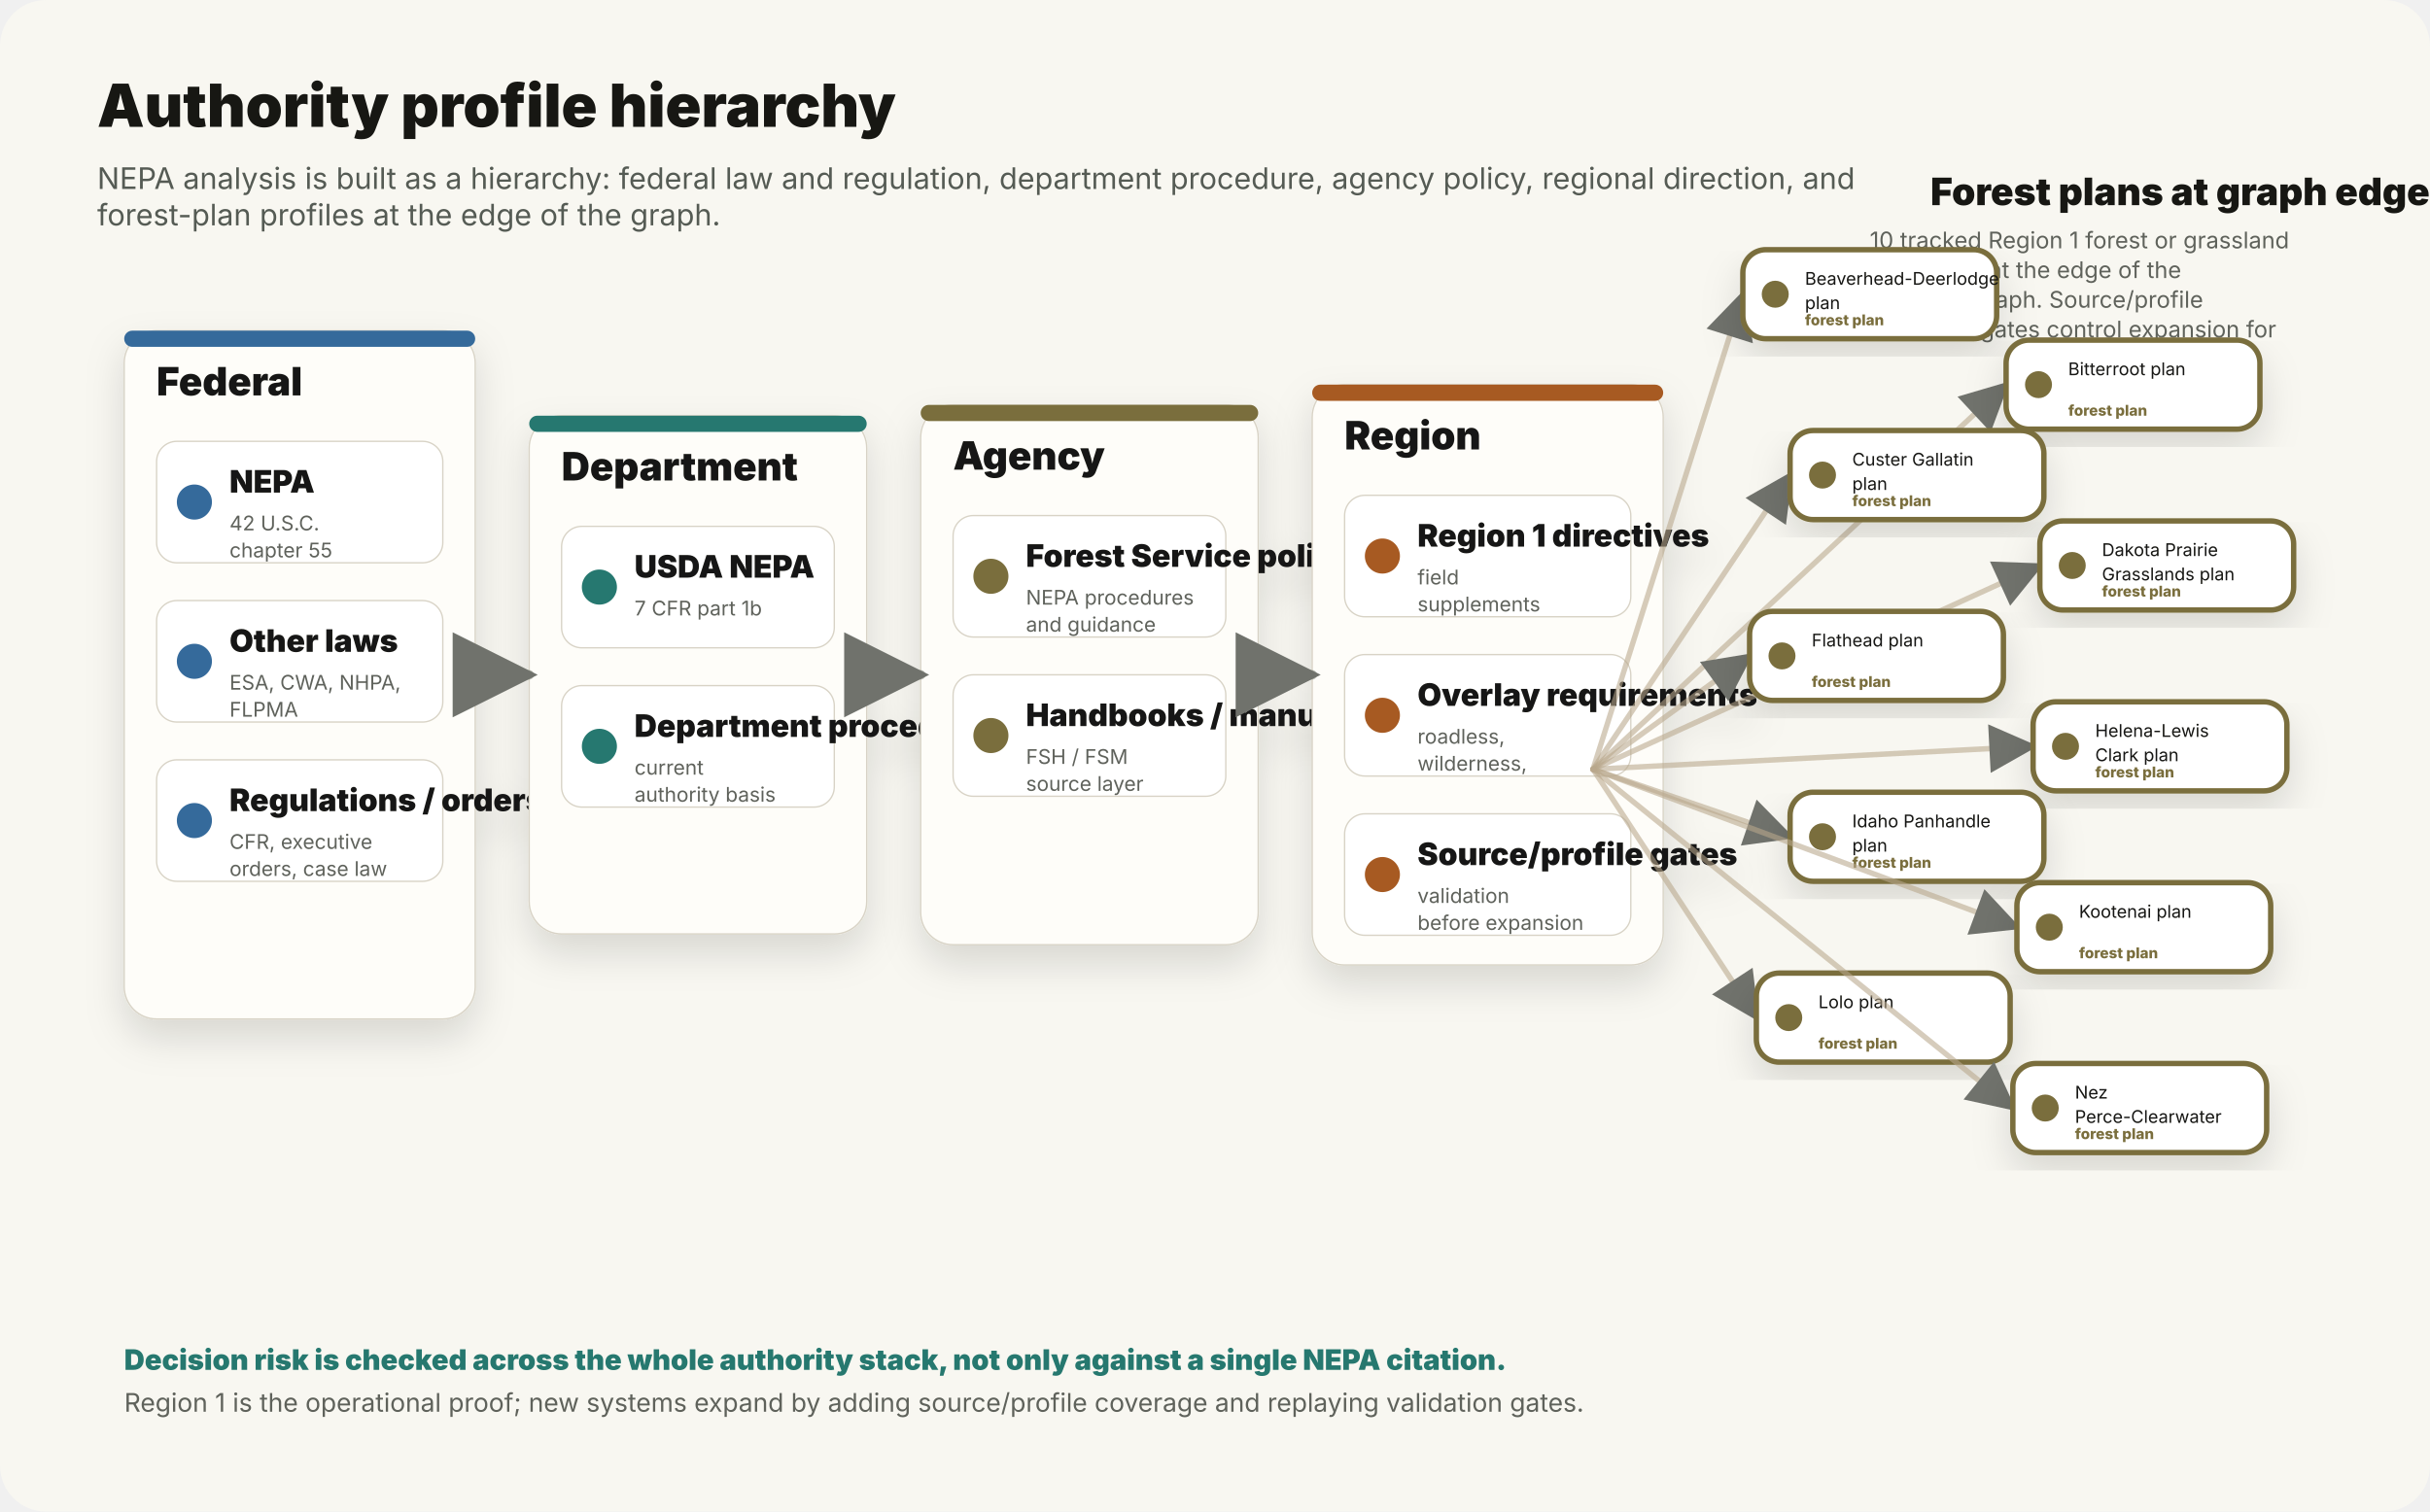
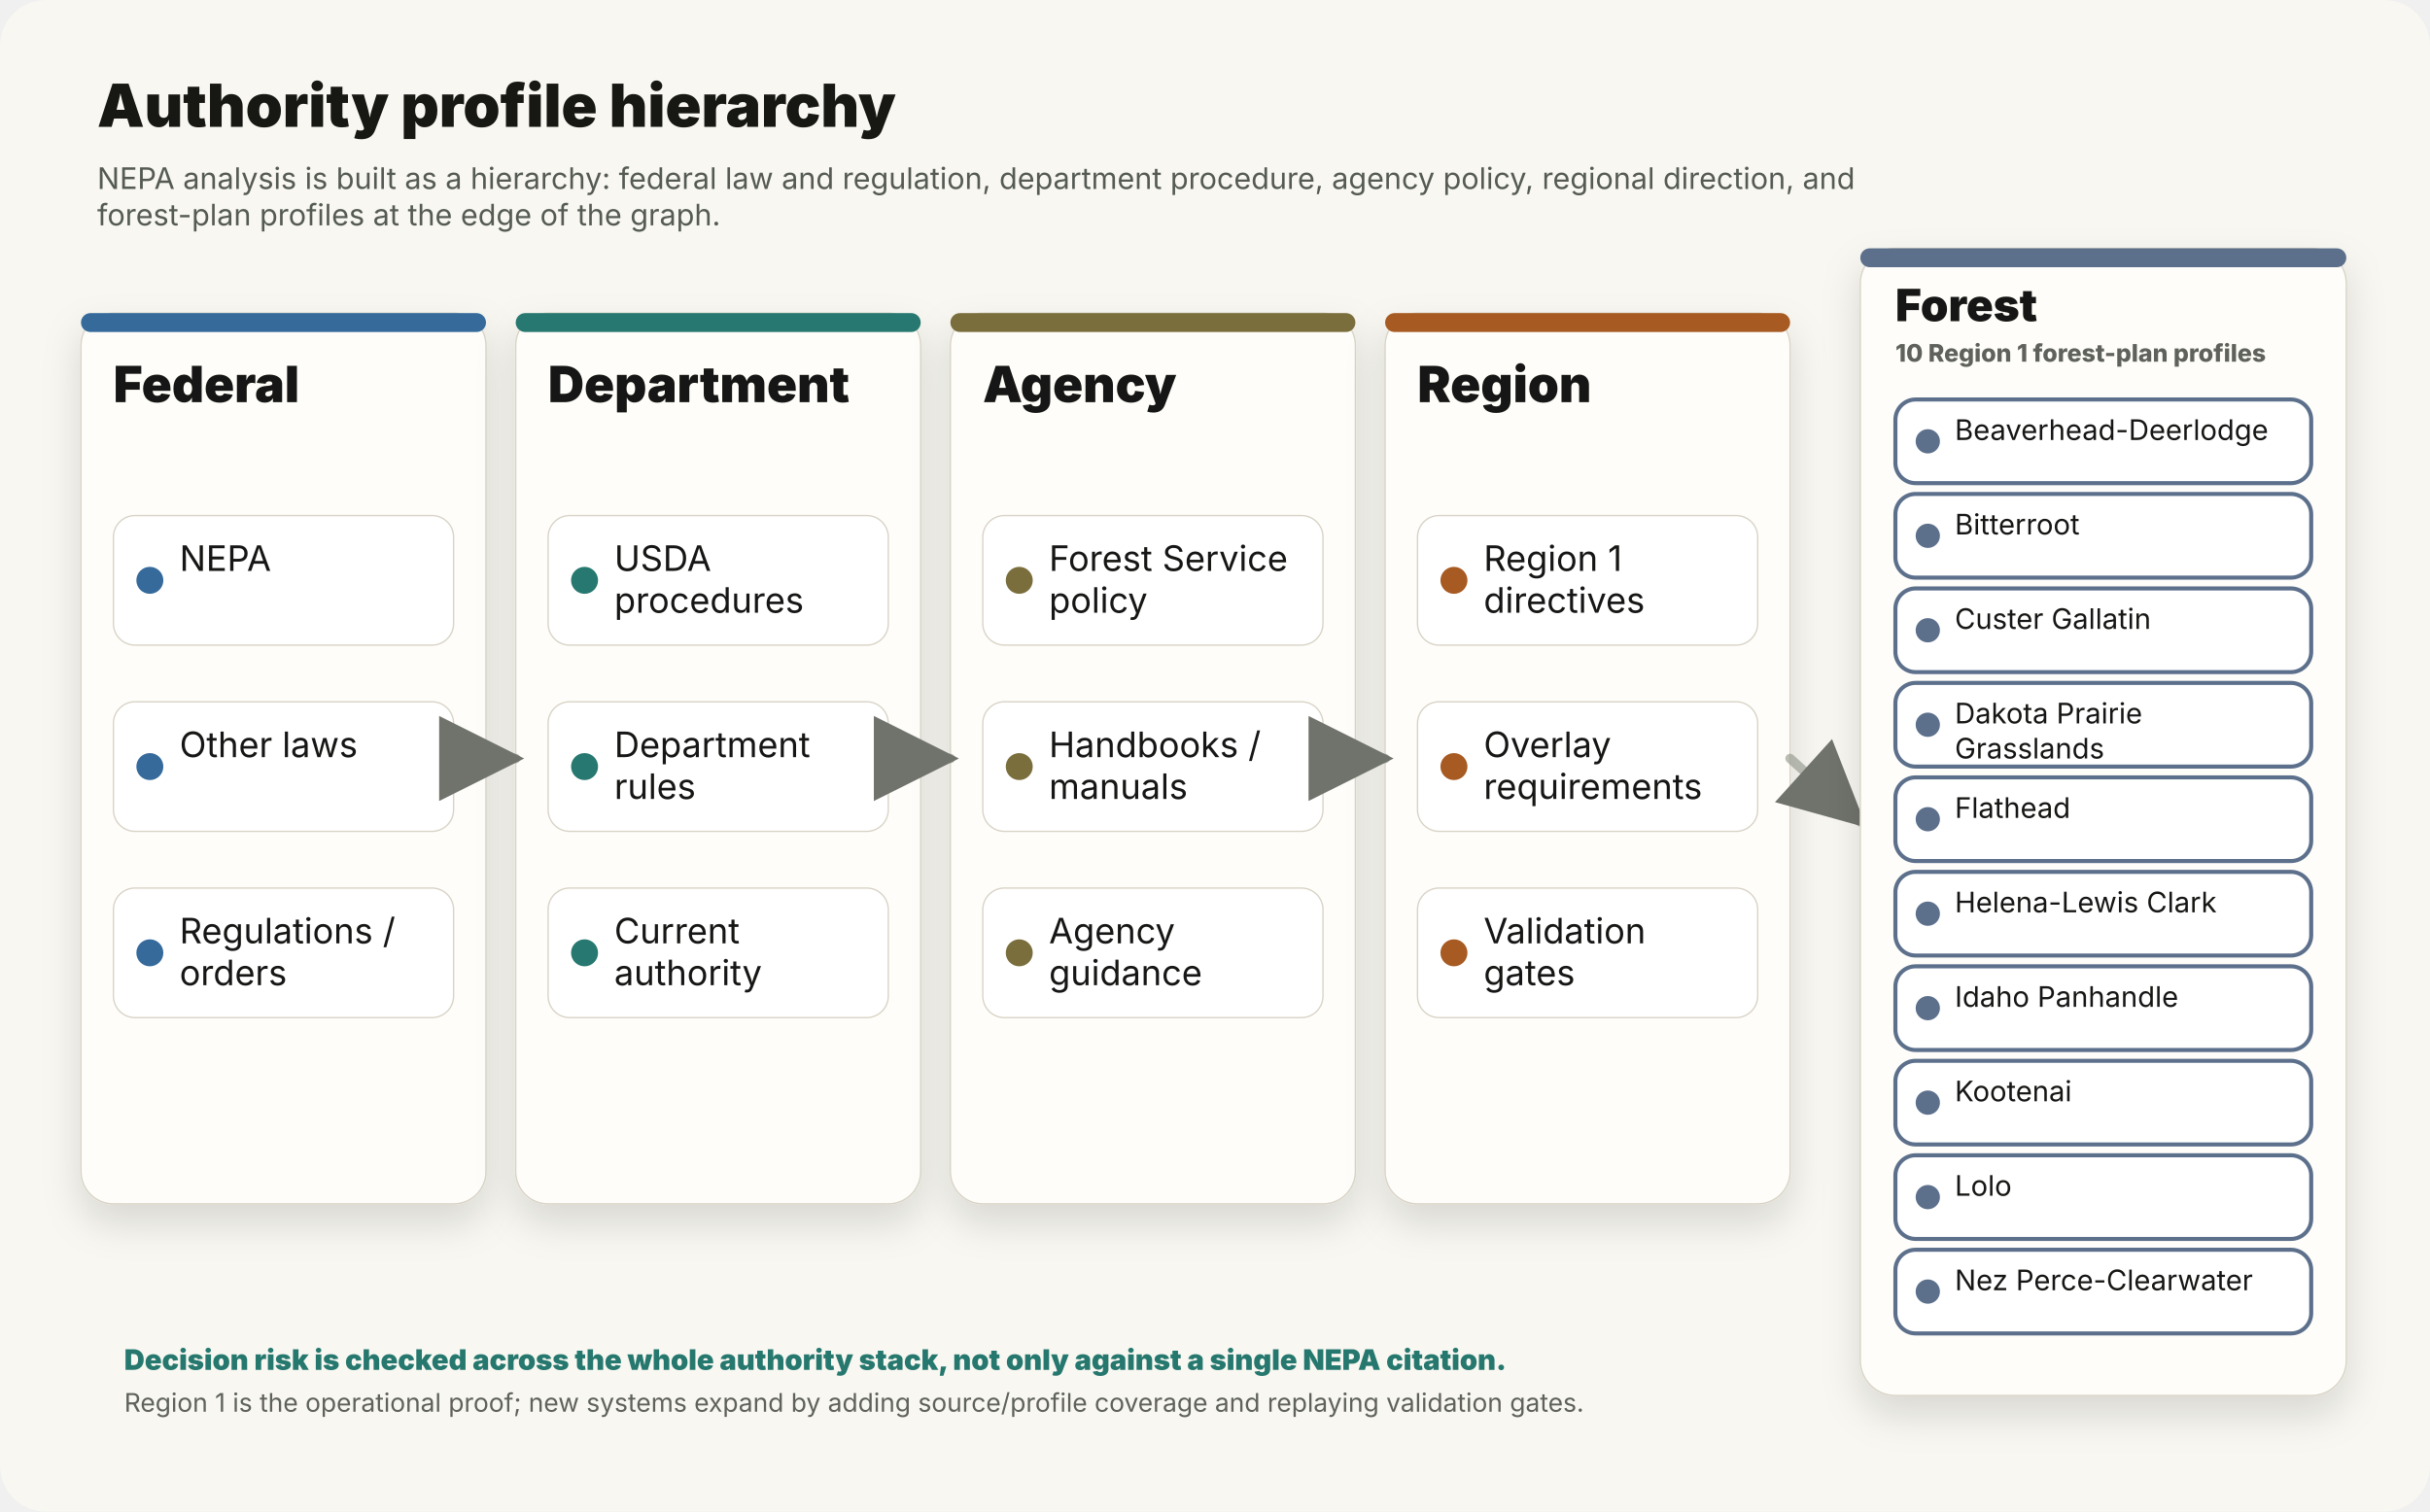
<svg xmlns="http://www.w3.org/2000/svg" width="1800" height="1120" viewBox="0 0 1800 1120" role="img" aria-label="Authority hierarchy graph from federal law to forest plans">
  <defs>
    <filter id="serviceShadow" x="-20%" y="-20%" width="140%" height="140%">
      <feDropShadow dx="0" dy="14" stdDeviation="14" flood-color="#141713" flood-opacity="0.13" />
    </filter>
    <marker id="arrowService" viewBox="0 0 10 10" refX="9" refY="5" markerWidth="9" markerHeight="9" orient="auto-start-reverse">
      <path d="M 0 0 L 10 5 L 0 10 z" fill="#70726c" />
    </marker>
  </defs>
  <rect width="1800" height="1120" rx="34" fill="#f8f7f1" />
  <text x="72" y="94" font-family="Inter, Arial, sans-serif" font-size="44" font-weight="850" fill="#171713">Authority profile hierarchy</text>
  <text x="72" y="140" text-anchor="start" font-family="Inter, Arial, sans-serif" font-size="22" fill="#555b54">NEPA analysis is built as a hierarchy: federal law and regulation, department procedure, agency policy, regional direction, and</text>
  <text x="72" y="167" text-anchor="start" font-family="Inter, Arial, sans-serif" font-size="22" fill="#555b54">forest-plan profiles at the edge of the graph.</text>
-   <g transform="translate(92 245)" filter="url(#serviceShadow)">
-     <rect width="260" height="510" rx="24" fill="#fefdf9" stroke="#d8d3c6" />
-     <rect width="260" height="12" rx="6" fill="#356a9b" />
-     <text x="24" y="48" font-family="Inter, Arial, sans-serif" font-size="29" font-weight="900" fill="#171713">Federal</text>
-     <g transform="translate(24 82)">
-       <rect width="212" height="90" rx="15" fill="#ffffff" stroke="#d8d3c6" />
-       <circle cx="28" cy="45" r="13" fill="#356a9b" />
-       <text x="54" y="38" font-family="Inter, Arial, sans-serif" font-size="23" font-weight="850" fill="#171713">NEPA</text>
-       <text x="54" y="66" text-anchor="start" font-family="Inter, Arial, sans-serif" font-size="15" fill="#5f625b">42 U.S.C.</text>
-       <text x="54" y="86" text-anchor="start" font-family="Inter, Arial, sans-serif" font-size="15" fill="#5f625b">chapter 55</text>
+   <g transform="translate(60 232)" filter="url(#serviceShadow)">
+     <rect width="300" height="660" rx="24" fill="#fefdf9" stroke="#d8d3c6" />
+     <rect width="300" height="14" rx="7" fill="#356a9b" />
+     <text x="24" y="66" font-family="Inter, Arial, sans-serif" font-size="37" font-weight="900" fill="#171713">Federal</text>
+     <g transform="translate(24 150)">
+       <rect width="252" height="96" rx="16" fill="#ffffff" stroke="#d8d3c6" />
+       <circle cx="27" cy="48" r="10" fill="#356a9b" />
+       <text x="49" y="41" text-anchor="start" font-family="Inter, Arial, sans-serif" font-size="26" fill="#171713">NEPA</text>
    </g>
-     <g transform="translate(24 200)">
-       <rect width="212" height="90" rx="15" fill="#ffffff" stroke="#d8d3c6" />
-       <circle cx="28" cy="45" r="13" fill="#356a9b" />
-       <text x="54" y="38" font-family="Inter, Arial, sans-serif" font-size="23" font-weight="850" fill="#171713">Other laws</text>
-       <text x="54" y="66" text-anchor="start" font-family="Inter, Arial, sans-serif" font-size="15" fill="#5f625b">ESA, CWA, NHPA,</text>
-       <text x="54" y="86" text-anchor="start" font-family="Inter, Arial, sans-serif" font-size="15" fill="#5f625b">FLPMA</text>
+     <g transform="translate(24 288)">
+       <rect width="252" height="96" rx="16" fill="#ffffff" stroke="#d8d3c6" />
+       <circle cx="27" cy="48" r="10" fill="#356a9b" />
+       <text x="49" y="41" text-anchor="start" font-family="Inter, Arial, sans-serif" font-size="26" fill="#171713">Other laws</text>
    </g>
-     <g transform="translate(24 318)">
-       <rect width="212" height="90" rx="15" fill="#ffffff" stroke="#d8d3c6" />
-       <circle cx="28" cy="45" r="13" fill="#356a9b" />
-       <text x="54" y="38" font-family="Inter, Arial, sans-serif" font-size="23" font-weight="850" fill="#171713">Regulations / orders</text>
-       <text x="54" y="66" text-anchor="start" font-family="Inter, Arial, sans-serif" font-size="15" fill="#5f625b">CFR, executive</text>
-       <text x="54" y="86" text-anchor="start" font-family="Inter, Arial, sans-serif" font-size="15" fill="#5f625b">orders, case law</text>
+     <g transform="translate(24 426)">
+       <rect width="252" height="96" rx="16" fill="#ffffff" stroke="#d8d3c6" />
+       <circle cx="27" cy="48" r="10" fill="#356a9b" />
+       <text x="49" y="41" text-anchor="start" font-family="Inter, Arial, sans-serif" font-size="26" fill="#171713">Regulations /</text>
+       <text x="49" y="72" text-anchor="start" font-family="Inter, Arial, sans-serif" font-size="26" fill="#171713">orders</text>
    </g>
  </g>
-   <g transform="translate(392 308)" filter="url(#serviceShadow)">
-     <rect width="250" height="384" rx="24" fill="#fefdf9" stroke="#d8d3c6" />
-     <rect width="250" height="12" rx="6" fill="#26786f" />
-     <text x="24" y="48" font-family="Inter, Arial, sans-serif" font-size="29" font-weight="900" fill="#171713">Department</text>
-     <g transform="translate(24 82)">
-       <rect width="202" height="90" rx="15" fill="#ffffff" stroke="#d8d3c6" />
-       <circle cx="28" cy="45" r="13" fill="#26786f" />
-       <text x="54" y="38" font-family="Inter, Arial, sans-serif" font-size="23" font-weight="850" fill="#171713">USDA NEPA</text>
-       <text x="54" y="66" text-anchor="start" font-family="Inter, Arial, sans-serif" font-size="15" fill="#5f625b">7 CFR part 1b</text>
+   <g transform="translate(382 232)" filter="url(#serviceShadow)">
+     <rect width="300" height="660" rx="24" fill="#fefdf9" stroke="#d8d3c6" />
+     <rect width="300" height="14" rx="7" fill="#26786f" />
+     <text x="24" y="66" font-family="Inter, Arial, sans-serif" font-size="37" font-weight="900" fill="#171713">Department</text>
+     <g transform="translate(24 150)">
+       <rect width="252" height="96" rx="16" fill="#ffffff" stroke="#d8d3c6" />
+       <circle cx="27" cy="48" r="10" fill="#26786f" />
+       <text x="49" y="41" text-anchor="start" font-family="Inter, Arial, sans-serif" font-size="26" fill="#171713">USDA</text>
+       <text x="49" y="72" text-anchor="start" font-family="Inter, Arial, sans-serif" font-size="26" fill="#171713">procedures</text>
    </g>
-     <g transform="translate(24 200)">
-       <rect width="202" height="90" rx="15" fill="#ffffff" stroke="#d8d3c6" />
-       <circle cx="28" cy="45" r="13" fill="#26786f" />
-       <text x="54" y="38" font-family="Inter, Arial, sans-serif" font-size="23" font-weight="850" fill="#171713">Department procedure</text>
-       <text x="54" y="66" text-anchor="start" font-family="Inter, Arial, sans-serif" font-size="15" fill="#5f625b">current</text>
-       <text x="54" y="86" text-anchor="start" font-family="Inter, Arial, sans-serif" font-size="15" fill="#5f625b">authority basis</text>
+     <g transform="translate(24 288)">
+       <rect width="252" height="96" rx="16" fill="#ffffff" stroke="#d8d3c6" />
+       <circle cx="27" cy="48" r="10" fill="#26786f" />
+       <text x="49" y="41" text-anchor="start" font-family="Inter, Arial, sans-serif" font-size="26" fill="#171713">Department</text>
+       <text x="49" y="72" text-anchor="start" font-family="Inter, Arial, sans-serif" font-size="26" fill="#171713">rules</text>
+     </g>
+     <g transform="translate(24 426)">
+       <rect width="252" height="96" rx="16" fill="#ffffff" stroke="#d8d3c6" />
+       <circle cx="27" cy="48" r="10" fill="#26786f" />
+       <text x="49" y="41" text-anchor="start" font-family="Inter, Arial, sans-serif" font-size="26" fill="#171713">Current</text>
+       <text x="49" y="72" text-anchor="start" font-family="Inter, Arial, sans-serif" font-size="26" fill="#171713">authority</text>
    </g>
  </g>
-   <g transform="translate(682 300)" filter="url(#serviceShadow)">
-     <rect width="250" height="400" rx="24" fill="#fefdf9" stroke="#d8d3c6" />
-     <rect width="250" height="12" rx="6" fill="#7a6e3d" />
-     <text x="24" y="48" font-family="Inter, Arial, sans-serif" font-size="29" font-weight="900" fill="#171713">Agency</text>
-     <g transform="translate(24 82)">
-       <rect width="202" height="90" rx="15" fill="#ffffff" stroke="#d8d3c6" />
-       <circle cx="28" cy="45" r="13" fill="#7a6e3d" />
-       <text x="54" y="38" font-family="Inter, Arial, sans-serif" font-size="23" font-weight="850" fill="#171713">Forest Service policy</text>
-       <text x="54" y="66" text-anchor="start" font-family="Inter, Arial, sans-serif" font-size="15" fill="#5f625b">NEPA procedures</text>
-       <text x="54" y="86" text-anchor="start" font-family="Inter, Arial, sans-serif" font-size="15" fill="#5f625b">and guidance</text>
+   <g transform="translate(704 232)" filter="url(#serviceShadow)">
+     <rect width="300" height="660" rx="24" fill="#fefdf9" stroke="#d8d3c6" />
+     <rect width="300" height="14" rx="7" fill="#7a6e3d" />
+     <text x="24" y="66" font-family="Inter, Arial, sans-serif" font-size="37" font-weight="900" fill="#171713">Agency</text>
+     <g transform="translate(24 150)">
+       <rect width="252" height="96" rx="16" fill="#ffffff" stroke="#d8d3c6" />
+       <circle cx="27" cy="48" r="10" fill="#7a6e3d" />
+       <text x="49" y="41" text-anchor="start" font-family="Inter, Arial, sans-serif" font-size="26" fill="#171713">Forest Service</text>
+       <text x="49" y="72" text-anchor="start" font-family="Inter, Arial, sans-serif" font-size="26" fill="#171713">policy</text>
    </g>
-     <g transform="translate(24 200)">
-       <rect width="202" height="90" rx="15" fill="#ffffff" stroke="#d8d3c6" />
-       <circle cx="28" cy="45" r="13" fill="#7a6e3d" />
-       <text x="54" y="38" font-family="Inter, Arial, sans-serif" font-size="23" font-weight="850" fill="#171713">Handbooks / manuals</text>
-       <text x="54" y="66" text-anchor="start" font-family="Inter, Arial, sans-serif" font-size="15" fill="#5f625b">FSH / FSM</text>
-       <text x="54" y="86" text-anchor="start" font-family="Inter, Arial, sans-serif" font-size="15" fill="#5f625b">source layer</text>
+     <g transform="translate(24 288)">
+       <rect width="252" height="96" rx="16" fill="#ffffff" stroke="#d8d3c6" />
+       <circle cx="27" cy="48" r="10" fill="#7a6e3d" />
+       <text x="49" y="41" text-anchor="start" font-family="Inter, Arial, sans-serif" font-size="26" fill="#171713">Handbooks /</text>
+       <text x="49" y="72" text-anchor="start" font-family="Inter, Arial, sans-serif" font-size="26" fill="#171713">manuals</text>
+     </g>
+     <g transform="translate(24 426)">
+       <rect width="252" height="96" rx="16" fill="#ffffff" stroke="#d8d3c6" />
+       <circle cx="27" cy="48" r="10" fill="#7a6e3d" />
+       <text x="49" y="41" text-anchor="start" font-family="Inter, Arial, sans-serif" font-size="26" fill="#171713">Agency</text>
+       <text x="49" y="72" text-anchor="start" font-family="Inter, Arial, sans-serif" font-size="26" fill="#171713">guidance</text>
    </g>
  </g>
-   <g transform="translate(972 285)" filter="url(#serviceShadow)">
-     <rect width="260" height="430" rx="24" fill="#fefdf9" stroke="#d8d3c6" />
-     <rect width="260" height="12" rx="6" fill="#a75a22" />
-     <text x="24" y="48" font-family="Inter, Arial, sans-serif" font-size="29" font-weight="900" fill="#171713">Region</text>
-     <g transform="translate(24 82)">
-       <rect width="212" height="90" rx="15" fill="#ffffff" stroke="#d8d3c6" />
-       <circle cx="28" cy="45" r="13" fill="#a75a22" />
-       <text x="54" y="38" font-family="Inter, Arial, sans-serif" font-size="23" font-weight="850" fill="#171713">Region 1 directives</text>
-       <text x="54" y="66" text-anchor="start" font-family="Inter, Arial, sans-serif" font-size="15" fill="#5f625b">field</text>
-       <text x="54" y="86" text-anchor="start" font-family="Inter, Arial, sans-serif" font-size="15" fill="#5f625b">supplements</text>
+   <g transform="translate(1026 232)" filter="url(#serviceShadow)">
+     <rect width="300" height="660" rx="24" fill="#fefdf9" stroke="#d8d3c6" />
+     <rect width="300" height="14" rx="7" fill="#a75a22" />
+     <text x="24" y="66" font-family="Inter, Arial, sans-serif" font-size="37" font-weight="900" fill="#171713">Region</text>
+     <g transform="translate(24 150)">
+       <rect width="252" height="96" rx="16" fill="#ffffff" stroke="#d8d3c6" />
+       <circle cx="27" cy="48" r="10" fill="#a75a22" />
+       <text x="49" y="41" text-anchor="start" font-family="Inter, Arial, sans-serif" font-size="26" fill="#171713">Region 1</text>
+       <text x="49" y="72" text-anchor="start" font-family="Inter, Arial, sans-serif" font-size="26" fill="#171713">directives</text>
    </g>
-     <g transform="translate(24 200)">
-       <rect width="212" height="90" rx="15" fill="#ffffff" stroke="#d8d3c6" />
-       <circle cx="28" cy="45" r="13" fill="#a75a22" />
-       <text x="54" y="38" font-family="Inter, Arial, sans-serif" font-size="23" font-weight="850" fill="#171713">Overlay requirements</text>
-       <text x="54" y="66" text-anchor="start" font-family="Inter, Arial, sans-serif" font-size="15" fill="#5f625b">roadless,</text>
-       <text x="54" y="86" text-anchor="start" font-family="Inter, Arial, sans-serif" font-size="15" fill="#5f625b">wilderness,</text>
+     <g transform="translate(24 288)">
+       <rect width="252" height="96" rx="16" fill="#ffffff" stroke="#d8d3c6" />
+       <circle cx="27" cy="48" r="10" fill="#a75a22" />
+       <text x="49" y="41" text-anchor="start" font-family="Inter, Arial, sans-serif" font-size="26" fill="#171713">Overlay</text>
+       <text x="49" y="72" text-anchor="start" font-family="Inter, Arial, sans-serif" font-size="26" fill="#171713">requirements</text>
    </g>
-     <g transform="translate(24 318)">
-       <rect width="212" height="90" rx="15" fill="#ffffff" stroke="#d8d3c6" />
-       <circle cx="28" cy="45" r="13" fill="#a75a22" />
-       <text x="54" y="38" font-family="Inter, Arial, sans-serif" font-size="23" font-weight="850" fill="#171713">Source/profile gates</text>
-       <text x="54" y="66" text-anchor="start" font-family="Inter, Arial, sans-serif" font-size="15" fill="#5f625b">validation</text>
-       <text x="54" y="86" text-anchor="start" font-family="Inter, Arial, sans-serif" font-size="15" fill="#5f625b">before expansion</text>
+     <g transform="translate(24 426)">
+       <rect width="252" height="96" rx="16" fill="#ffffff" stroke="#d8d3c6" />
+       <circle cx="27" cy="48" r="10" fill="#a75a22" />
+       <text x="49" y="41" text-anchor="start" font-family="Inter, Arial, sans-serif" font-size="26" fill="#171713">Validation</text>
+       <text x="49" y="72" text-anchor="start" font-family="Inter, Arial, sans-serif" font-size="26" fill="#171713">gates</text>
    </g>
  </g>
-   <path d="M 352 500 L 392 500" stroke="#8a8f84" stroke-width="7" stroke-linecap="round" stroke-opacity="0.58" marker-end="url(#arrowService)" />
-   <path d="M 642 500 L 682 500" stroke="#8a8f84" stroke-width="7" stroke-linecap="round" stroke-opacity="0.58" marker-end="url(#arrowService)" />
-   <path d="M 932 500 L 972 500" stroke="#8a8f84" stroke-width="7" stroke-linecap="round" stroke-opacity="0.58" marker-end="url(#arrowService)" />
-   <text x="1430" y="152" font-family="Inter, Arial, sans-serif" font-size="28" font-weight="850" fill="#171713">Forest plans at graph edge</text>
-   <text x="1385" y="184" text-anchor="start" font-family="Inter, Arial, sans-serif" font-size="17" fill="#5f625b">10 tracked Region 1 forest or grassland</text>
-   <text x="1385" y="206" text-anchor="start" font-family="Inter, Arial, sans-serif" font-size="17" fill="#5f625b">profiles sit at the edge of the</text>
-   <text x="1385" y="228" text-anchor="start" font-family="Inter, Arial, sans-serif" font-size="17" fill="#5f625b">authority graph. Source/profile</text>
-   <text x="1385" y="250" text-anchor="start" font-family="Inter, Arial, sans-serif" font-size="17" fill="#5f625b">validation gates control expansion for</text>
-   <path d="M 1180 570 L 1291 218" stroke="#b9a88c" stroke-width="4" stroke-linecap="round" stroke-opacity="0.58" marker-end="url(#arrowService)" />
-   <g transform="translate(1385 218)" filter="url(#serviceShadow)">
-     <rect x="-94" y="-33" width="188" height="66" rx="17" fill="#ffffff" stroke="#7a6e3d" stroke-width="4" />
-     <circle cx="-70" cy="0" r="10" fill="#7a6e3d" />
-     <text x="-48" y="-7" text-anchor="start" font-family="Inter, Arial, sans-serif" font-size="13" fill="#171713">Beaverhead-Deerlodge</text>
-     <text x="-48" y="11" text-anchor="start" font-family="Inter, Arial, sans-serif" font-size="13" fill="#171713">plan</text>
-     <text x="-48" y="23" font-family="Inter, Arial, sans-serif" font-size="11" font-weight="800" fill="#7a6e3d">forest plan</text>
-   </g>
-   <path d="M 1180 570 L 1486 285" stroke="#b9a88c" stroke-width="4" stroke-linecap="round" stroke-opacity="0.58" marker-end="url(#arrowService)" />
-   <g transform="translate(1580 285)" filter="url(#serviceShadow)">
-     <rect x="-94" y="-33" width="188" height="66" rx="17" fill="#ffffff" stroke="#7a6e3d" stroke-width="4" />
-     <circle cx="-70" cy="0" r="10" fill="#7a6e3d" />
-     <text x="-48" y="-7" text-anchor="start" font-family="Inter, Arial, sans-serif" font-size="13" fill="#171713">Bitterroot plan</text>
-     <text x="-48" y="23" font-family="Inter, Arial, sans-serif" font-size="11" font-weight="800" fill="#7a6e3d">forest plan</text>
-   </g>
-   <path d="M 1180 570 L 1326 352" stroke="#b9a88c" stroke-width="4" stroke-linecap="round" stroke-opacity="0.58" marker-end="url(#arrowService)" />
-   <g transform="translate(1420 352)" filter="url(#serviceShadow)">
-     <rect x="-94" y="-33" width="188" height="66" rx="17" fill="#ffffff" stroke="#7a6e3d" stroke-width="4" />
-     <circle cx="-70" cy="0" r="10" fill="#7a6e3d" />
-     <text x="-48" y="-7" text-anchor="start" font-family="Inter, Arial, sans-serif" font-size="13" fill="#171713">Custer Gallatin</text>
-     <text x="-48" y="11" text-anchor="start" font-family="Inter, Arial, sans-serif" font-size="13" fill="#171713">plan</text>
-     <text x="-48" y="23" font-family="Inter, Arial, sans-serif" font-size="11" font-weight="800" fill="#7a6e3d">forest plan</text>
-   </g>
-   <path d="M 1180 570 L 1511 419" stroke="#b9a88c" stroke-width="4" stroke-linecap="round" stroke-opacity="0.58" marker-end="url(#arrowService)" />
-   <g transform="translate(1605 419)" filter="url(#serviceShadow)">
-     <rect x="-94" y="-33" width="188" height="66" rx="17" fill="#ffffff" stroke="#7a6e3d" stroke-width="4" />
-     <circle cx="-70" cy="0" r="10" fill="#7a6e3d" />
-     <text x="-48" y="-7" text-anchor="start" font-family="Inter, Arial, sans-serif" font-size="13" fill="#171713">Dakota Prairie</text>
-     <text x="-48" y="11" text-anchor="start" font-family="Inter, Arial, sans-serif" font-size="13" fill="#171713">Grasslands plan</text>
-     <text x="-48" y="23" font-family="Inter, Arial, sans-serif" font-size="11" font-weight="800" fill="#7a6e3d">forest plan</text>
-   </g>
-   <path d="M 1180 570 L 1296 486" stroke="#b9a88c" stroke-width="4" stroke-linecap="round" stroke-opacity="0.58" marker-end="url(#arrowService)" />
-   <g transform="translate(1390 486)" filter="url(#serviceShadow)">
-     <rect x="-94" y="-33" width="188" height="66" rx="17" fill="#ffffff" stroke="#7a6e3d" stroke-width="4" />
-     <circle cx="-70" cy="0" r="10" fill="#7a6e3d" />
-     <text x="-48" y="-7" text-anchor="start" font-family="Inter, Arial, sans-serif" font-size="13" fill="#171713">Flathead plan</text>
-     <text x="-48" y="23" font-family="Inter, Arial, sans-serif" font-size="11" font-weight="800" fill="#7a6e3d">forest plan</text>
-   </g>
-   <path d="M 1180 570 L 1506 553" stroke="#b9a88c" stroke-width="4" stroke-linecap="round" stroke-opacity="0.58" marker-end="url(#arrowService)" />
-   <g transform="translate(1600 553)" filter="url(#serviceShadow)">
-     <rect x="-94" y="-33" width="188" height="66" rx="17" fill="#ffffff" stroke="#7a6e3d" stroke-width="4" />
-     <circle cx="-70" cy="0" r="10" fill="#7a6e3d" />
-     <text x="-48" y="-7" text-anchor="start" font-family="Inter, Arial, sans-serif" font-size="13" fill="#171713">Helena-Lewis</text>
-     <text x="-48" y="11" text-anchor="start" font-family="Inter, Arial, sans-serif" font-size="13" fill="#171713">Clark plan</text>
-     <text x="-48" y="23" font-family="Inter, Arial, sans-serif" font-size="11" font-weight="800" fill="#7a6e3d">forest plan</text>
-   </g>
-   <path d="M 1180 570 L 1326 620" stroke="#b9a88c" stroke-width="4" stroke-linecap="round" stroke-opacity="0.58" marker-end="url(#arrowService)" />
-   <g transform="translate(1420 620)" filter="url(#serviceShadow)">
-     <rect x="-94" y="-33" width="188" height="66" rx="17" fill="#ffffff" stroke="#7a6e3d" stroke-width="4" />
-     <circle cx="-70" cy="0" r="10" fill="#7a6e3d" />
-     <text x="-48" y="-7" text-anchor="start" font-family="Inter, Arial, sans-serif" font-size="13" fill="#171713">Idaho Panhandle</text>
-     <text x="-48" y="11" text-anchor="start" font-family="Inter, Arial, sans-serif" font-size="13" fill="#171713">plan</text>
-     <text x="-48" y="23" font-family="Inter, Arial, sans-serif" font-size="11" font-weight="800" fill="#7a6e3d">forest plan</text>
-   </g>
-   <path d="M 1180 570 L 1494 687" stroke="#b9a88c" stroke-width="4" stroke-linecap="round" stroke-opacity="0.58" marker-end="url(#arrowService)" />
-   <g transform="translate(1588 687)" filter="url(#serviceShadow)">
-     <rect x="-94" y="-33" width="188" height="66" rx="17" fill="#ffffff" stroke="#7a6e3d" stroke-width="4" />
-     <circle cx="-70" cy="0" r="10" fill="#7a6e3d" />
-     <text x="-48" y="-7" text-anchor="start" font-family="Inter, Arial, sans-serif" font-size="13" fill="#171713">Kootenai plan</text>
-     <text x="-48" y="23" font-family="Inter, Arial, sans-serif" font-size="11" font-weight="800" fill="#7a6e3d">forest plan</text>
-   </g>
-   <path d="M 1180 570 L 1301 754" stroke="#b9a88c" stroke-width="4" stroke-linecap="round" stroke-opacity="0.58" marker-end="url(#arrowService)" />
-   <g transform="translate(1395 754)" filter="url(#serviceShadow)">
-     <rect x="-94" y="-33" width="188" height="66" rx="17" fill="#ffffff" stroke="#7a6e3d" stroke-width="4" />
-     <circle cx="-70" cy="0" r="10" fill="#7a6e3d" />
-     <text x="-48" y="-7" text-anchor="start" font-family="Inter, Arial, sans-serif" font-size="13" fill="#171713">Lolo plan</text>
-     <text x="-48" y="23" font-family="Inter, Arial, sans-serif" font-size="11" font-weight="800" fill="#7a6e3d">forest plan</text>
-   </g>
-   <path d="M 1180 570 L 1491 821" stroke="#b9a88c" stroke-width="4" stroke-linecap="round" stroke-opacity="0.58" marker-end="url(#arrowService)" />
-   <g transform="translate(1585 821)" filter="url(#serviceShadow)">
-     <rect x="-94" y="-33" width="188" height="66" rx="17" fill="#ffffff" stroke="#7a6e3d" stroke-width="4" />
-     <circle cx="-70" cy="0" r="10" fill="#7a6e3d" />
-     <text x="-48" y="-7" text-anchor="start" font-family="Inter, Arial, sans-serif" font-size="13" fill="#171713">Nez</text>
-     <text x="-48" y="11" text-anchor="start" font-family="Inter, Arial, sans-serif" font-size="13" fill="#171713">Perce-Clearwater</text>
-     <text x="-48" y="23" font-family="Inter, Arial, sans-serif" font-size="11" font-weight="800" fill="#7a6e3d">forest plan</text>
+   <path d="M 360 562 L 382 562" stroke="#8a8f84" stroke-width="7" stroke-linecap="round" stroke-opacity="0.58" marker-end="url(#arrowService)" />
+   <path d="M 682 562 L 704 562" stroke="#8a8f84" stroke-width="7" stroke-linecap="round" stroke-opacity="0.58" marker-end="url(#arrowService)" />
+   <path d="M 1004 562 L 1026 562" stroke="#8a8f84" stroke-width="7" stroke-linecap="round" stroke-opacity="0.58" marker-end="url(#arrowService)" />
+   <path d="M 1326 562 L 1378 609" stroke="#8a8f84" stroke-width="7" stroke-linecap="round" stroke-opacity="0.58" marker-end="url(#arrowService)" />
+   <g transform="translate(1378 184)" filter="url(#serviceShadow)">
+     <rect width="360" height="850" rx="26" fill="#fefdf9" stroke="#d8d3c6" />
+     <rect width="360" height="14" rx="7" fill="#5c6f8c" />
+     <text x="26" y="54" font-family="Inter, Arial, sans-serif" font-size="33" font-weight="900" fill="#171713">Forest</text>
+     <text x="26" y="84" font-family="Inter, Arial, sans-serif" font-size="18" font-weight="800" fill="#5f625b">10 Region 1 forest-plan profiles</text>
+     <g transform="translate(26 112)">
+       <rect width="308" height="62" rx="15" fill="#ffffff" stroke="#5c6f8c" stroke-width="3" />
+       <circle cx="24" cy="31" r="9" fill="#5c6f8c" />
+       <text x="44" y="30" text-anchor="start" font-family="Inter, Arial, sans-serif" font-size="21" fill="#171713">Beaverhead-Deerlodge</text>
+     </g>
+     <g transform="translate(26 182)">
+       <rect width="308" height="62" rx="15" fill="#ffffff" stroke="#5c6f8c" stroke-width="3" />
+       <circle cx="24" cy="31" r="9" fill="#5c6f8c" />
+       <text x="44" y="30" text-anchor="start" font-family="Inter, Arial, sans-serif" font-size="21" fill="#171713">Bitterroot</text>
+     </g>
+     <g transform="translate(26 252)">
+       <rect width="308" height="62" rx="15" fill="#ffffff" stroke="#5c6f8c" stroke-width="3" />
+       <circle cx="24" cy="31" r="9" fill="#5c6f8c" />
+       <text x="44" y="30" text-anchor="start" font-family="Inter, Arial, sans-serif" font-size="21" fill="#171713">Custer Gallatin</text>
+     </g>
+     <g transform="translate(26 322)">
+       <rect width="308" height="62" rx="15" fill="#ffffff" stroke="#5c6f8c" stroke-width="3" />
+       <circle cx="24" cy="31" r="9" fill="#5c6f8c" />
+       <text x="44" y="30" text-anchor="start" font-family="Inter, Arial, sans-serif" font-size="21" fill="#171713">Dakota Prairie</text>
+       <text x="44" y="56" text-anchor="start" font-family="Inter, Arial, sans-serif" font-size="21" fill="#171713">Grasslands</text>
+     </g>
+     <g transform="translate(26 392)">
+       <rect width="308" height="62" rx="15" fill="#ffffff" stroke="#5c6f8c" stroke-width="3" />
+       <circle cx="24" cy="31" r="9" fill="#5c6f8c" />
+       <text x="44" y="30" text-anchor="start" font-family="Inter, Arial, sans-serif" font-size="21" fill="#171713">Flathead</text>
+     </g>
+     <g transform="translate(26 462)">
+       <rect width="308" height="62" rx="15" fill="#ffffff" stroke="#5c6f8c" stroke-width="3" />
+       <circle cx="24" cy="31" r="9" fill="#5c6f8c" />
+       <text x="44" y="30" text-anchor="start" font-family="Inter, Arial, sans-serif" font-size="21" fill="#171713">Helena-Lewis Clark</text>
+     </g>
+     <g transform="translate(26 532)">
+       <rect width="308" height="62" rx="15" fill="#ffffff" stroke="#5c6f8c" stroke-width="3" />
+       <circle cx="24" cy="31" r="9" fill="#5c6f8c" />
+       <text x="44" y="30" text-anchor="start" font-family="Inter, Arial, sans-serif" font-size="21" fill="#171713">Idaho Panhandle</text>
+     </g>
+     <g transform="translate(26 602)">
+       <rect width="308" height="62" rx="15" fill="#ffffff" stroke="#5c6f8c" stroke-width="3" />
+       <circle cx="24" cy="31" r="9" fill="#5c6f8c" />
+       <text x="44" y="30" text-anchor="start" font-family="Inter, Arial, sans-serif" font-size="21" fill="#171713">Kootenai</text>
+     </g>
+     <g transform="translate(26 672)">
+       <rect width="308" height="62" rx="15" fill="#ffffff" stroke="#5c6f8c" stroke-width="3" />
+       <circle cx="24" cy="31" r="9" fill="#5c6f8c" />
+       <text x="44" y="30" text-anchor="start" font-family="Inter, Arial, sans-serif" font-size="21" fill="#171713">Lolo</text>
+     </g>
+     <g transform="translate(26 742)">
+       <rect width="308" height="62" rx="15" fill="#ffffff" stroke="#5c6f8c" stroke-width="3" />
+       <circle cx="24" cy="31" r="9" fill="#5c6f8c" />
+       <text x="44" y="30" text-anchor="start" font-family="Inter, Arial, sans-serif" font-size="21" fill="#171713">Nez Perce-Clearwater</text>
+     </g>
  </g>
  <text x="92" y="1015" font-family="Inter, Arial, sans-serif" font-size="21" font-weight="850" fill="#26786f">Decision risk is checked across the whole authority stack, not only against a single NEPA citation.</text>
  <text x="92" y="1046" font-family="Inter, Arial, sans-serif" font-size="19" fill="#5f625b">Region 1 is the operational proof; new systems expand by adding source/profile coverage and replaying validation gates.</text>
</svg>
